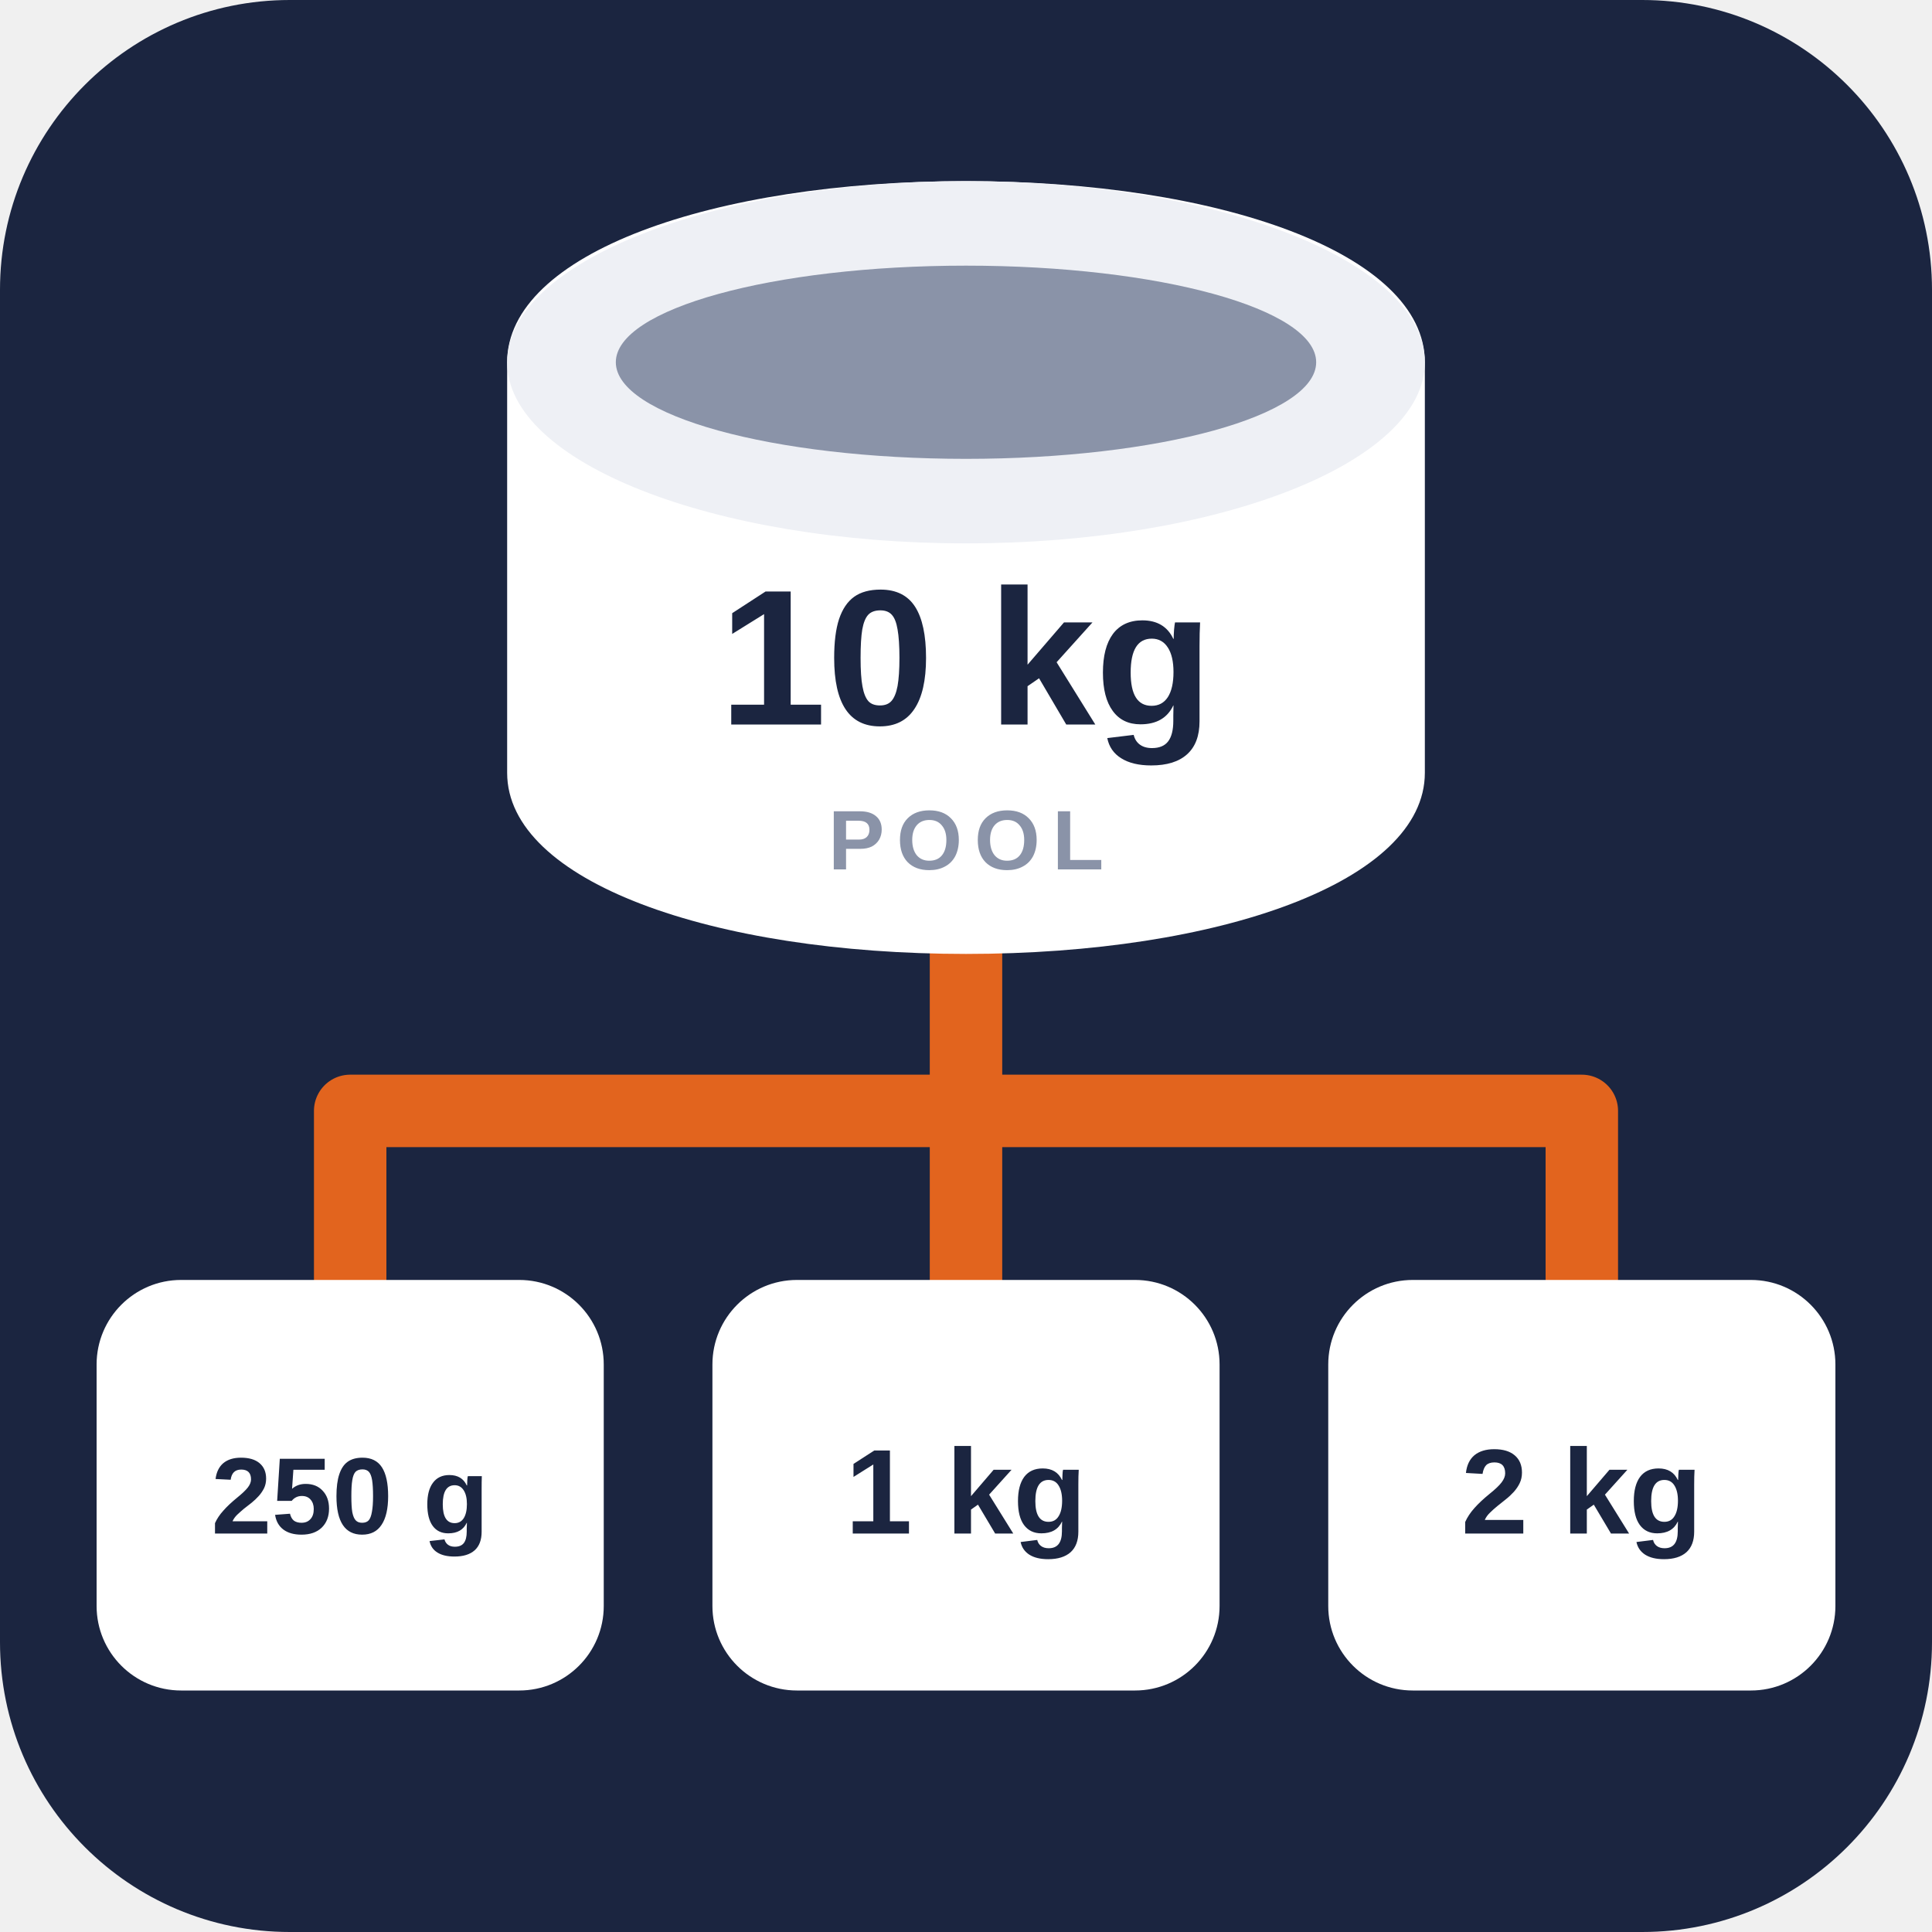
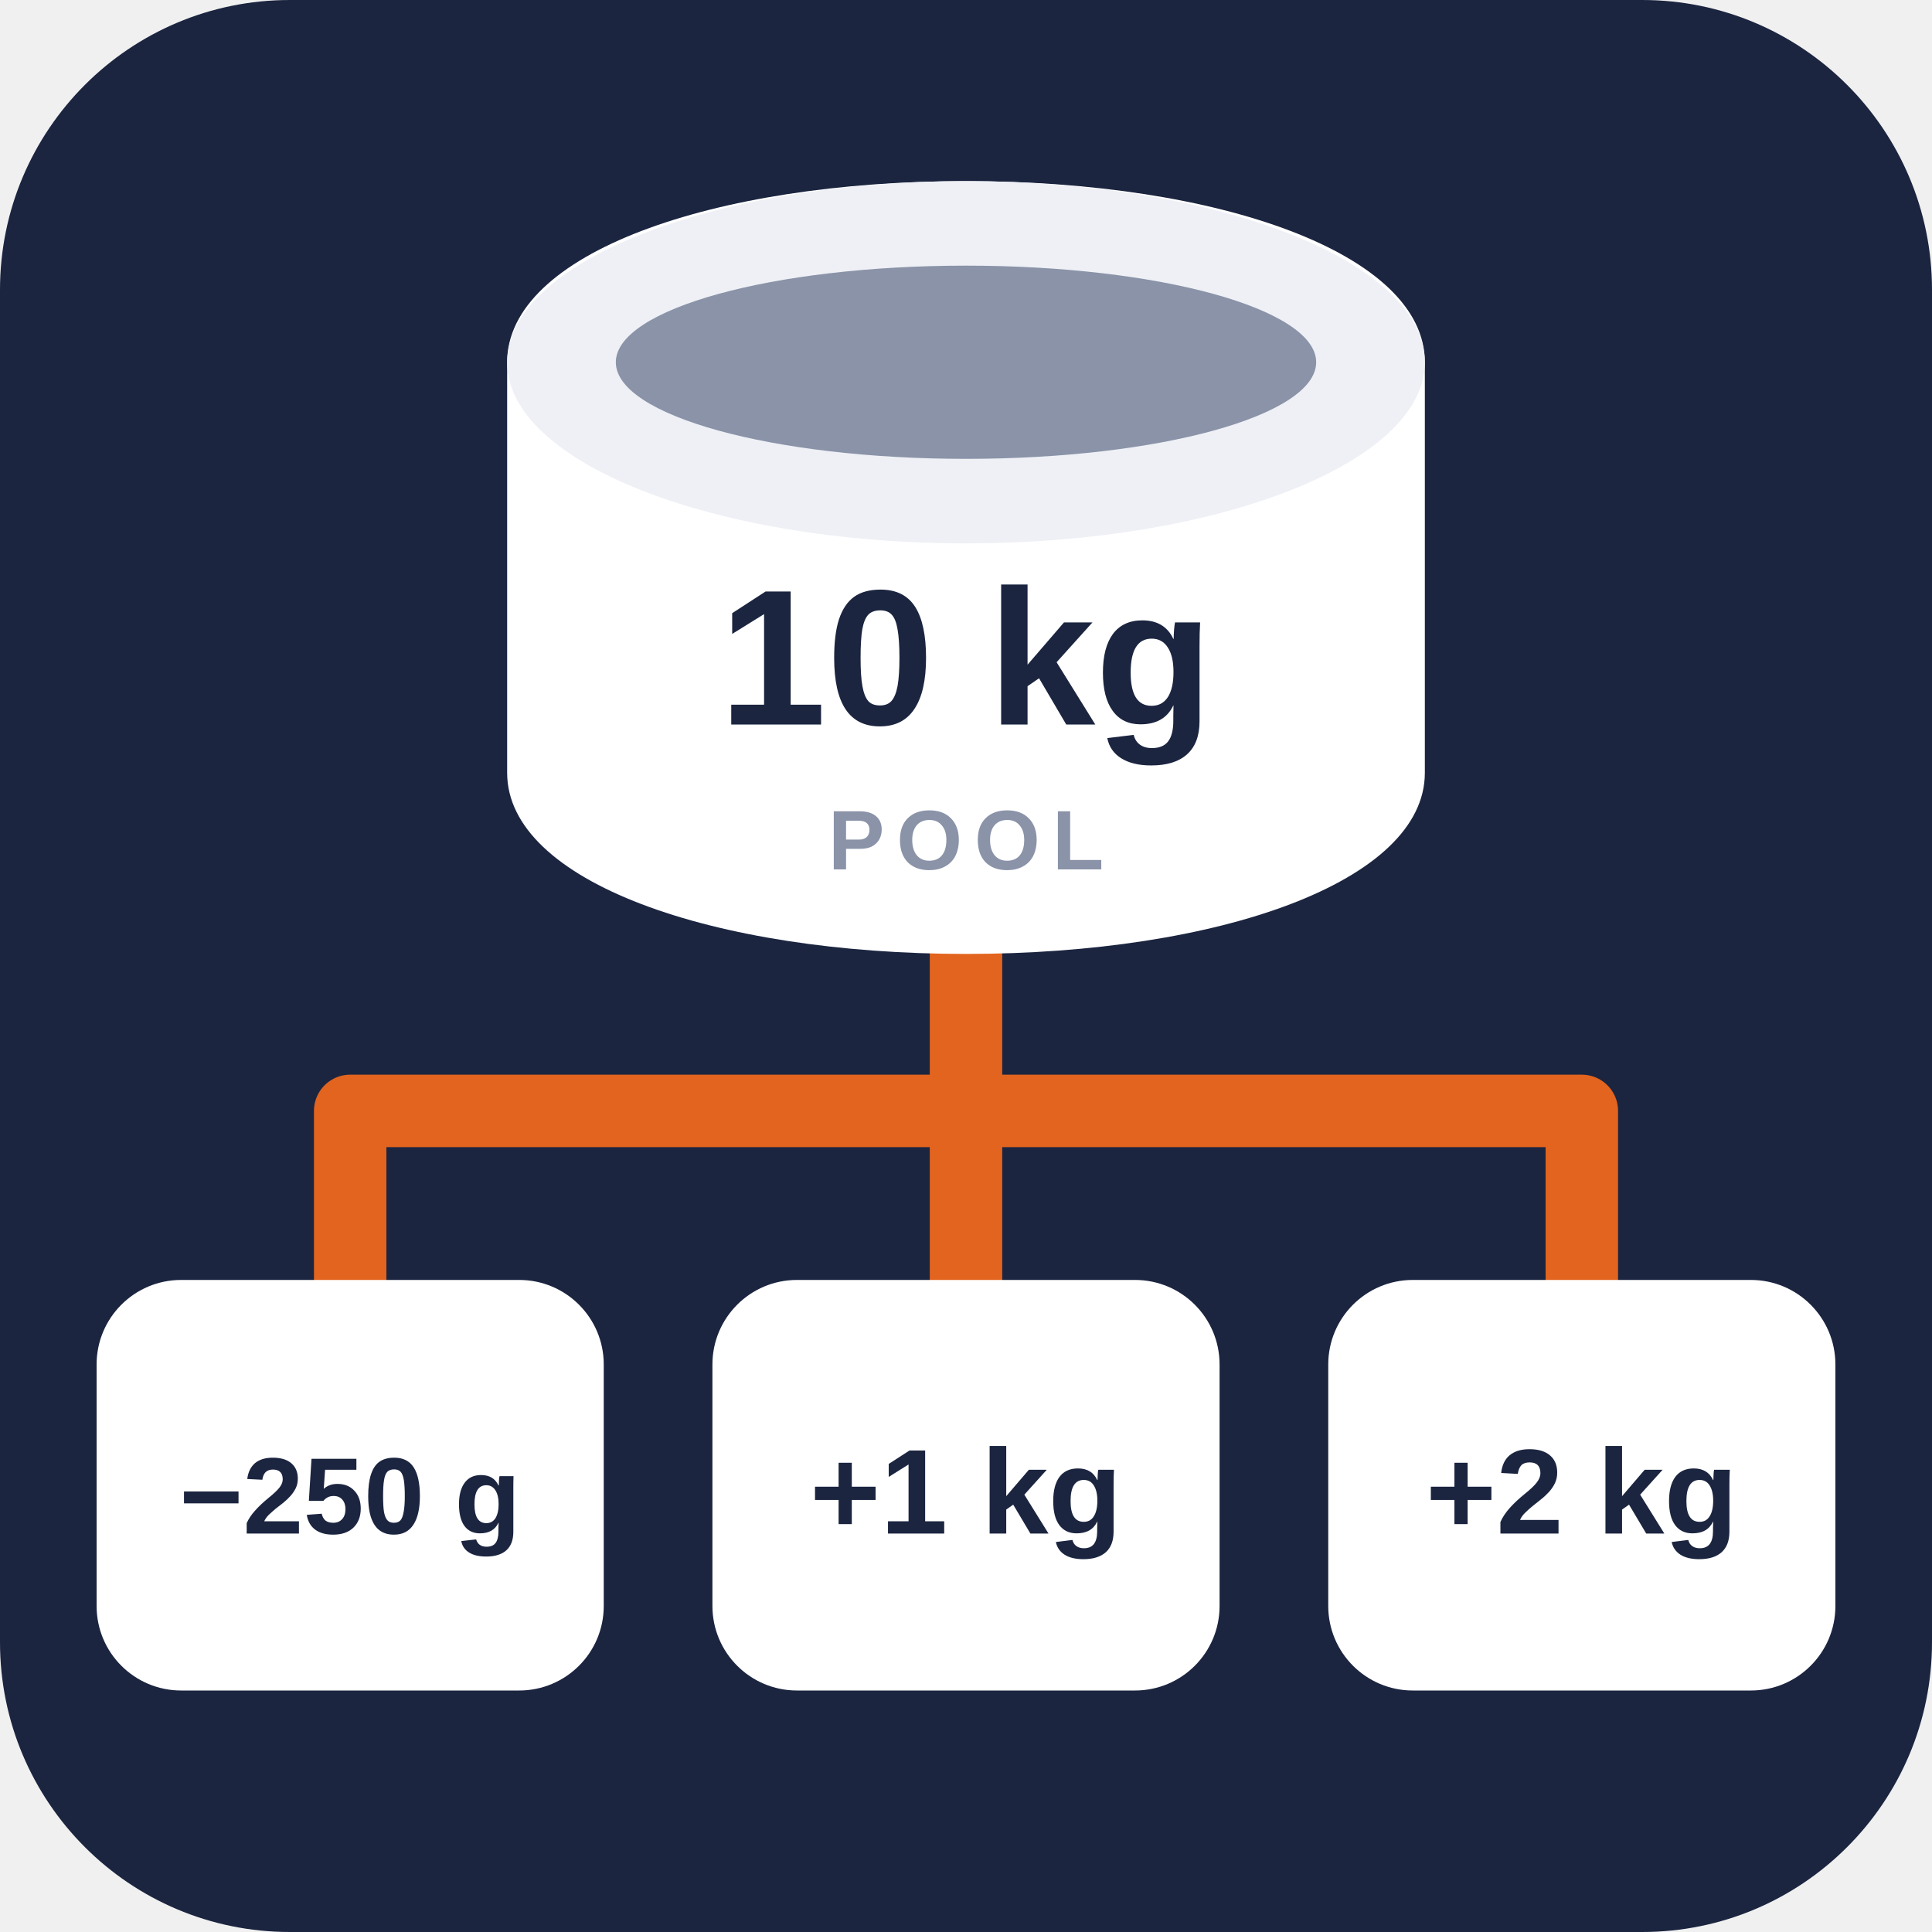
<svg xmlns="http://www.w3.org/2000/svg" viewBox="0 0 160 160" role="img" aria-labelledby="title desc">
  <rect width="160" height="160" rx="24" fill="#1b2540" />
  <path d="M80 68v24M29 92h102M29 92v14M80 92v14M131 92v14" fill="none" stroke="#e2641e" stroke-width="6" stroke-linecap="round" stroke-linejoin="round" />
  <path d="M42 30c0-9 17-15 38-15s38 6 38 15v34c0 9-17 15-38 15s-38-6-38-15z" fill="#ffffff" />
  <ellipse cx="80" cy="30" rx="38" ry="15" fill="#eef0f5" />
  <ellipse cx="80" cy="30" rx="29" ry="8" fill="#8a93a8" />
  <text x="80" y="60" text-anchor="middle" fill="#1b2540" font-family="Arial, sans-serif" font-size="16" font-weight="700">10 kg</text>
  <text x="80" y="72" text-anchor="middle" fill="#8a93a8" font-family="Arial, sans-serif" font-size="7" font-weight="700" letter-spacing="1">POOL</text>
  <rect x="8" y="106" width="42" height="34" rx="7" fill="#ffffff" />
  <rect x="59" y="106" width="42" height="34" rx="7" fill="#ffffff" />
  <rect x="110" y="106" width="42" height="34" rx="7" fill="#ffffff" />
-   <text x="29" y="127" text-anchor="middle" fill="#1b2540" font-family="Arial, sans-serif" font-size="9" font-weight="700">250 g</text>
-   <text x="80" y="127" text-anchor="middle" fill="#1b2540" font-family="Arial, sans-serif" font-size="10" font-weight="700">1 kg</text>
-   <text x="131" y="127" text-anchor="middle" fill="#1b2540" font-family="Arial, sans-serif" font-size="10" font-weight="700">2 kg</text>
+   <text x="29" y="127" text-anchor="middle" fill="#1b2540" font-family="Arial, sans-serif" font-size="9" font-weight="700">−250 g</text>
+   <text x="80" y="127" text-anchor="middle" fill="#1b2540" font-family="Arial, sans-serif" font-size="10" font-weight="700">+1 kg</text>
+   <text x="131" y="127" text-anchor="middle" fill="#1b2540" font-family="Arial, sans-serif" font-size="10" font-weight="700">+2 kg</text>
</svg>
